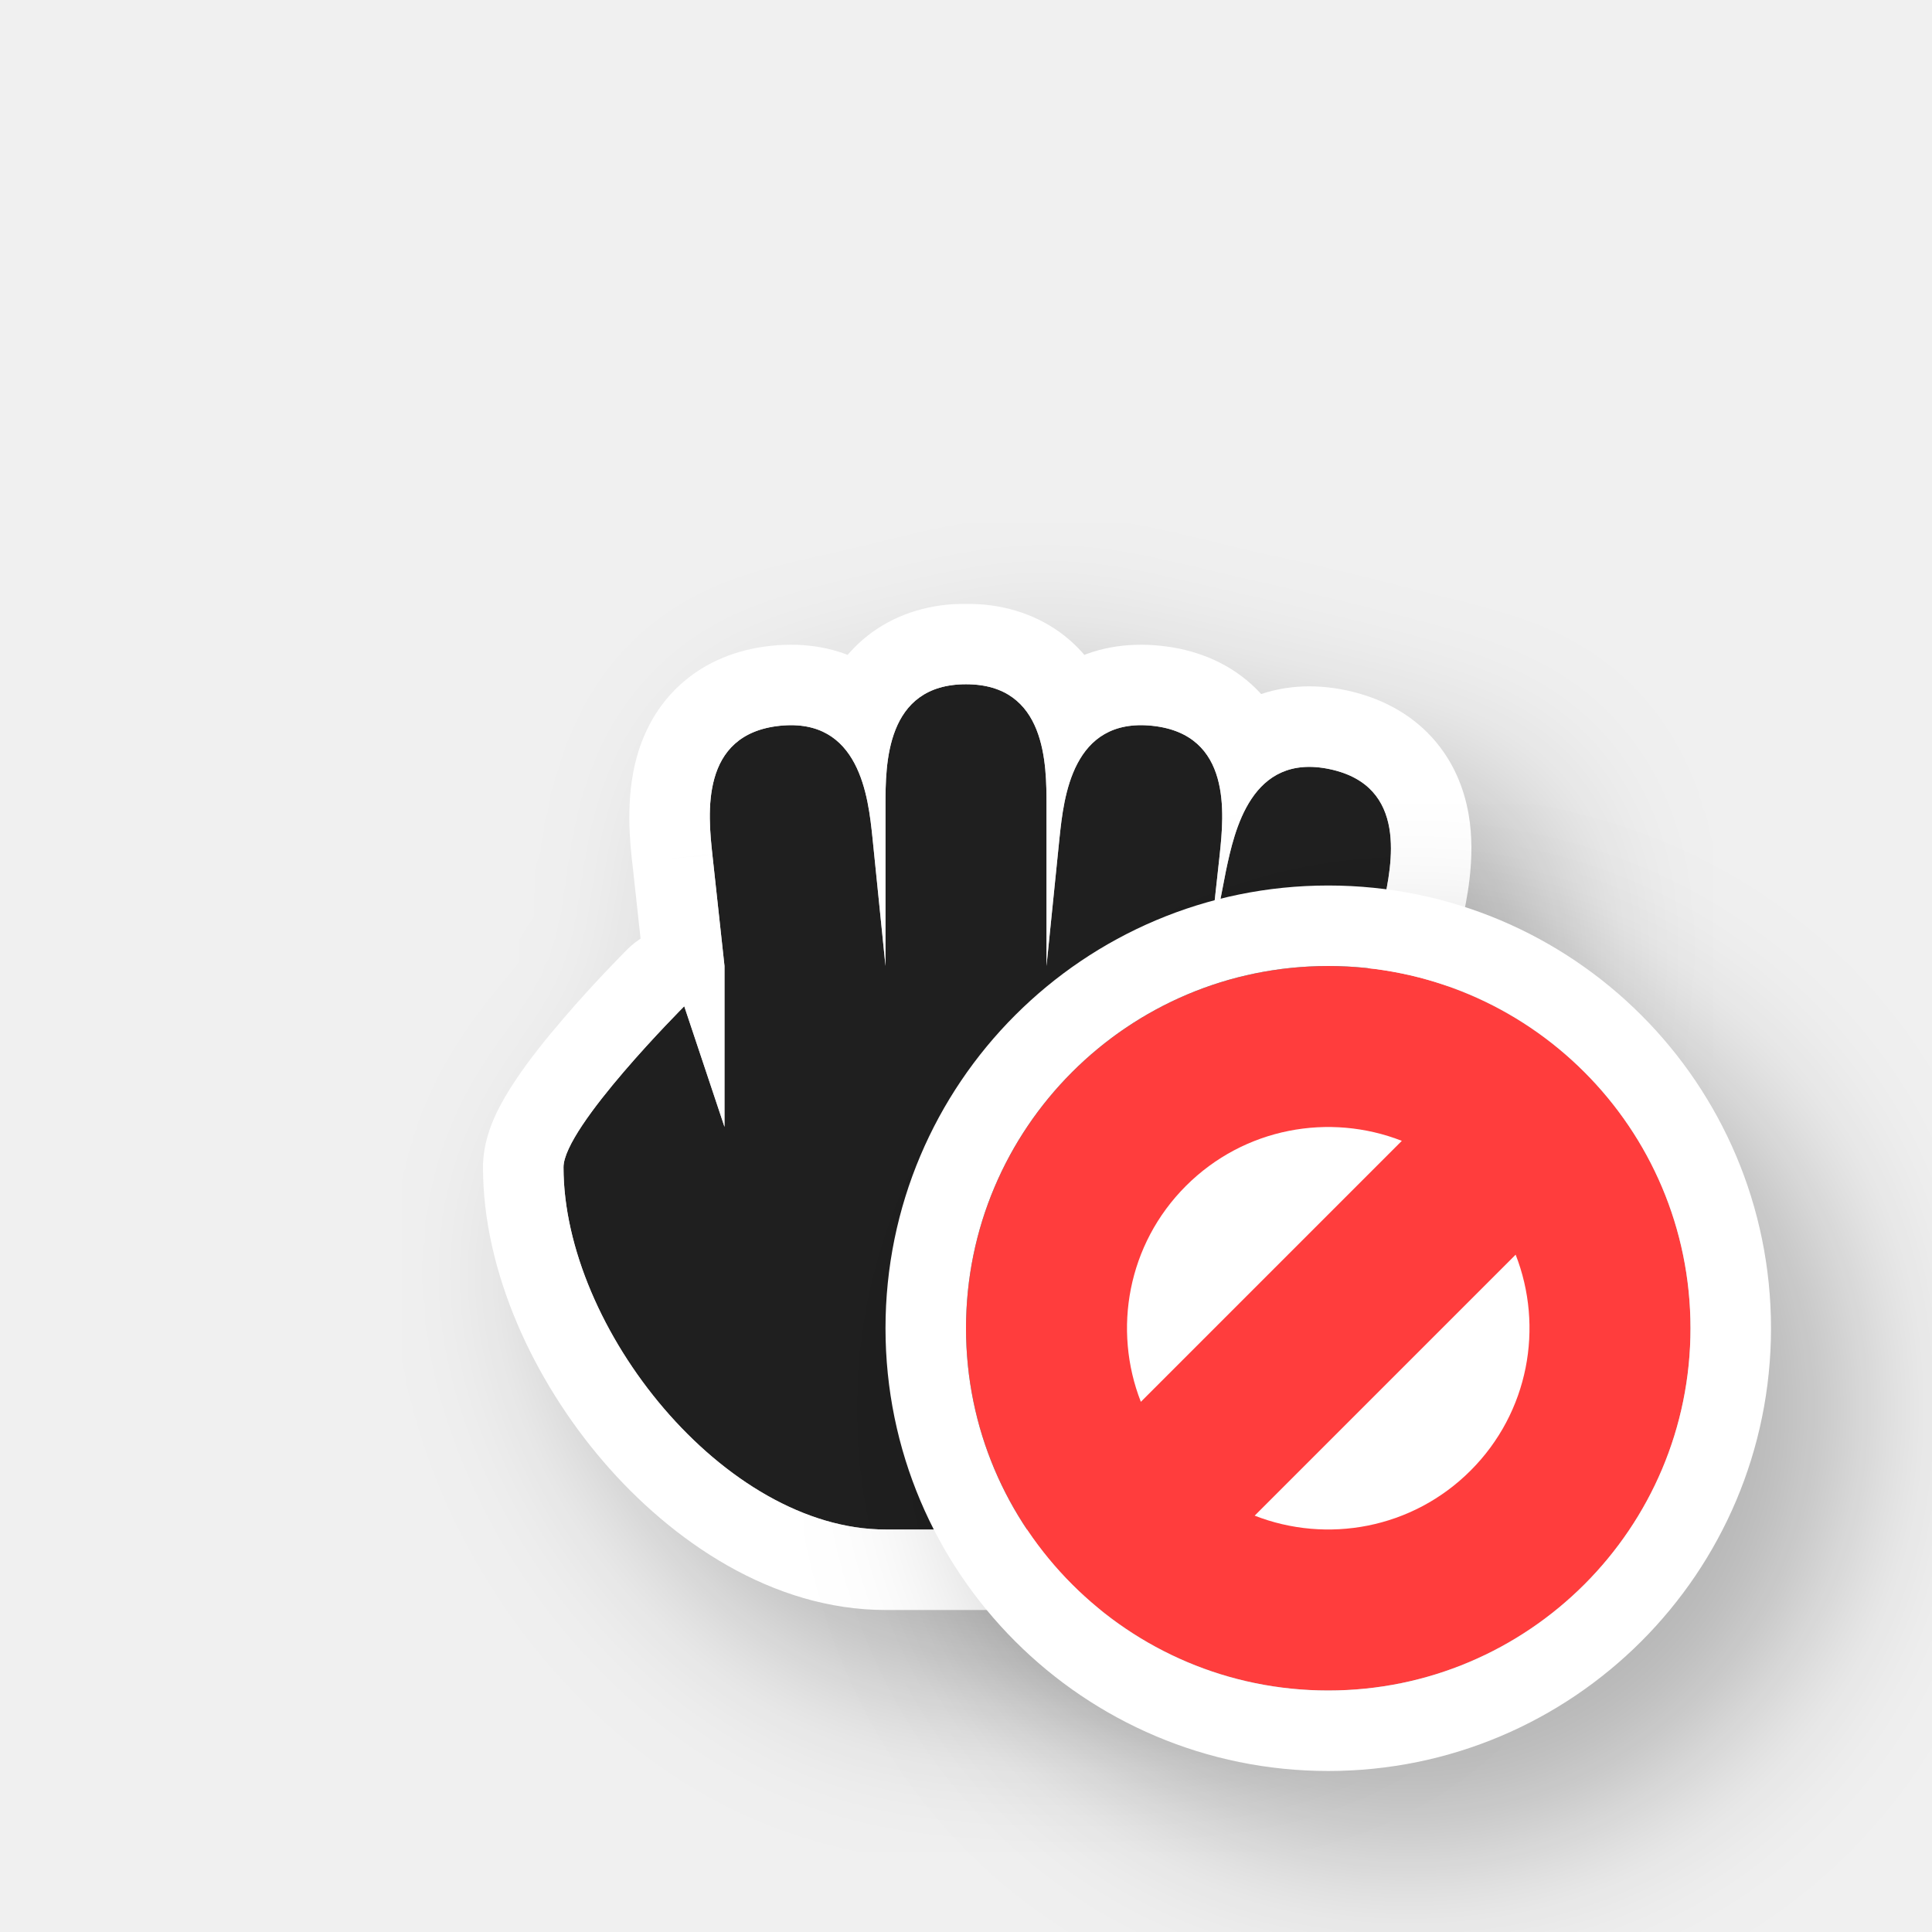
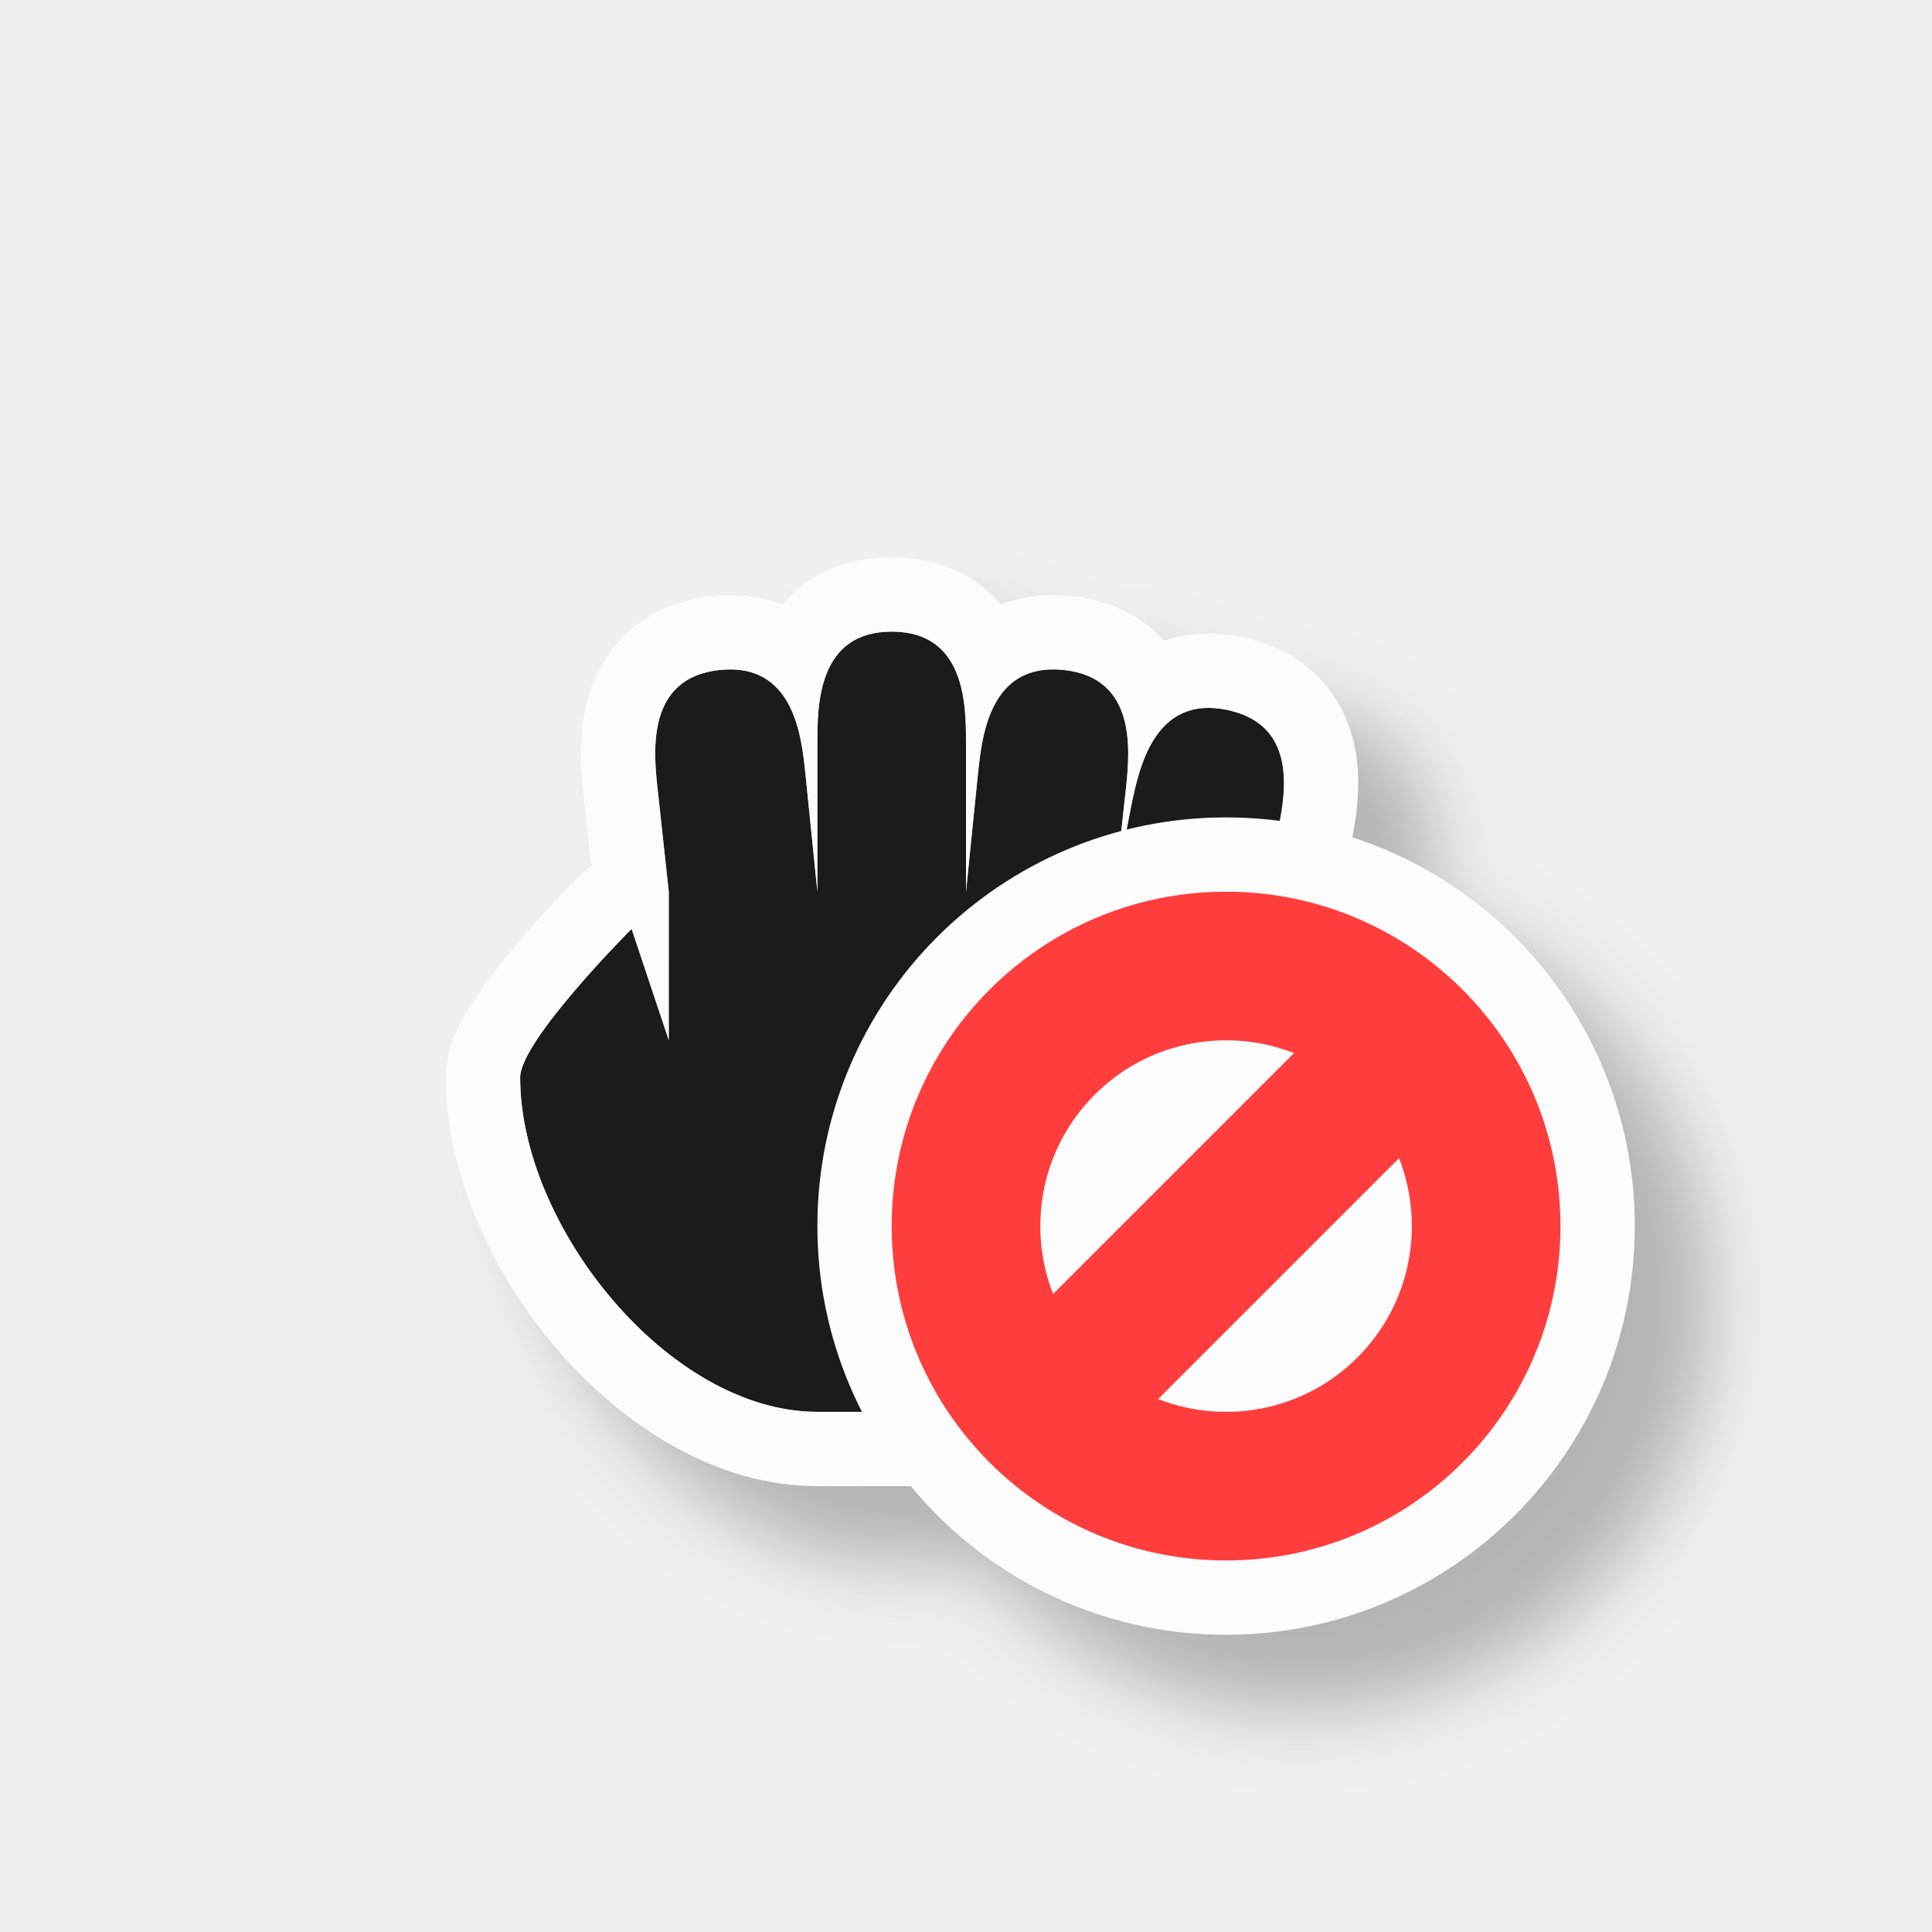
- <svg xmlns="http://www.w3.org/2000/svg" width="24" height="24" viewBox="0 0 24 24" fill="none">
+ <svg xmlns="http://www.w3.org/2000/svg" width="26" height="26" viewBox="0 0 26 26" fill="none">
  <g filter="url(#filter0_d_103_511)">
    <mask id="path-1-outside-1_103_511" maskUnits="userSpaceOnUse" x="6" y="7.5" width="13" height="13" fill="black">
      <rect fill="white" x="6" y="7.5" width="13" height="13" />
      <path fill-rule="evenodd" clip-rule="evenodd" d="M13 10V12L13.162 10.404C13.215 9.906 13.319 8.912 14.314 9.016C15.308 9.121 15.204 10.116 15.152 10.613L15 12L15.23 10.814C15.334 10.325 15.541 9.347 16.52 9.555C17.498 9.763 17.29 10.741 17.186 11.23L17 12H17L16.5 16C16 19 14 19 14 19H11H11C9 19 7 16.5 7 14.5C7 14 8.5 12.5 8.5 12.5L9 13.999V12H11V12V10C11 9.5 11 8.5 12 8.5C13 8.5 13 9.5 13 10ZM10.838 10.404L11 12H9L8.849 10.613C8.796 10.116 8.692 9.121 9.686 9.016C10.681 8.912 10.786 9.906 10.838 10.404Z" />
    </mask>
-     <path fill-rule="evenodd" clip-rule="evenodd" d="M13 10V12L13.162 10.404C13.215 9.906 13.319 8.912 14.314 9.016C15.308 9.121 15.204 10.116 15.152 10.613L15 12L15.23 10.814C15.334 10.325 15.541 9.347 16.52 9.555C17.498 9.763 17.29 10.741 17.186 11.23L17 12H17L16.5 16C16 19 14 19 14 19H11H11C9 19 7 16.5 7 14.5C7 14 8.5 12.5 8.5 12.5L9 13.999V12H11V12V10C11 9.5 11 8.5 12 8.5C13 8.5 13 9.5 13 10ZM10.838 10.404L11 12H9L8.849 10.613C8.796 10.116 8.692 9.121 9.686 9.016C10.681 8.912 10.786 9.906 10.838 10.404Z" fill="#1F1F1F" />
-     <path d="M13 12H12C12 12.533 12.417 12.972 12.949 12.999C13.481 13.026 13.941 12.631 13.995 12.101L13 12ZM13.162 10.404L12.168 10.299L12.168 10.302L13.162 10.404ZM14.314 9.016L14.209 10.011L14.314 9.016ZM15.152 10.613L16.146 10.721L16.146 10.717L15.152 10.613ZM15 12L14.006 11.891C13.948 12.425 14.32 12.909 14.851 12.989C15.381 13.069 15.88 12.717 15.982 12.19L15 12ZM15.23 10.814L14.252 10.606C14.25 10.612 14.249 10.618 14.248 10.624L15.23 10.814ZM16.52 9.555L16.728 8.576L16.728 8.576L16.52 9.555ZM17.186 11.23L18.158 11.464C18.16 11.456 18.162 11.447 18.164 11.438L17.186 11.23ZM17 12V13C17.462 13 17.864 12.684 17.972 12.235L17 12ZM17 12V11C16.495 11 16.07 11.376 16.008 11.876L17 12ZM16.5 16L17.486 16.164C17.489 16.151 17.491 16.137 17.492 16.124L16.5 16ZM11 19L11 20H11V19ZM8.5 12.5L9.449 12.184C9.339 11.855 9.067 11.606 8.73 11.527C8.392 11.447 8.038 11.548 7.793 11.793L8.5 12.5ZM9 13.999L8.051 14.316C8.206 14.781 8.676 15.065 9.16 14.986C9.644 14.908 10 14.49 10 13.999H9ZM9 12V11C8.447 11 8 11.448 8 12H9ZM11 12V13C11.552 13 12 12.552 12 12H11ZM10.838 10.404L11.833 10.303L11.832 10.299L10.838 10.404ZM9 12L8.006 12.108C8.061 12.616 8.49 13 9 13V12ZM8.849 10.613L7.854 10.717L7.855 10.721L8.849 10.613ZM9.686 9.016L9.791 10.011L9.686 9.016ZM14 12V10H12V12H14ZM12.168 10.302L12.005 11.899L13.995 12.101L14.157 10.505L12.168 10.302ZM14.418 8.022C13.997 7.978 13.586 8.044 13.224 8.252C12.869 8.456 12.643 8.748 12.5 9.018C12.239 9.514 12.191 10.084 12.168 10.299L14.157 10.508C14.171 10.38 14.183 10.27 14.205 10.161C14.227 10.05 14.252 9.984 14.269 9.951C14.284 9.923 14.274 9.955 14.219 9.987C14.158 10.022 14.133 10.003 14.209 10.011L14.418 8.022ZM16.146 10.717C16.169 10.502 16.24 9.935 16.087 9.395C16.004 9.102 15.844 8.768 15.539 8.495C15.228 8.217 14.84 8.066 14.418 8.022L14.209 10.011C14.285 10.019 14.257 10.032 14.205 9.985C14.158 9.943 14.155 9.909 14.163 9.94C14.173 9.976 14.184 10.046 14.183 10.159C14.182 10.269 14.171 10.38 14.157 10.508L16.146 10.717ZM15.994 12.109L16.146 10.721L14.158 10.504L14.006 11.891L15.994 12.109ZM14.248 10.624L14.018 11.81L15.982 12.19L16.211 11.004L14.248 10.624ZM16.728 8.576C16.313 8.488 15.898 8.512 15.516 8.68C15.141 8.846 14.886 9.113 14.716 9.367C14.404 9.833 14.296 10.395 14.252 10.606L16.208 11.022C16.235 10.896 16.258 10.787 16.291 10.681C16.325 10.574 16.357 10.511 16.378 10.479C16.395 10.453 16.382 10.484 16.324 10.51C16.26 10.538 16.237 10.517 16.312 10.533L16.728 8.576ZM18.164 11.438C18.209 11.226 18.34 10.669 18.244 10.117C18.192 9.816 18.067 9.468 17.792 9.164C17.512 8.855 17.142 8.665 16.728 8.576L16.312 10.533C16.386 10.549 16.357 10.559 16.31 10.507C16.268 10.46 16.268 10.426 16.273 10.457C16.28 10.494 16.283 10.565 16.27 10.677C16.257 10.787 16.235 10.896 16.208 11.022L18.164 11.438ZM17.972 12.235L18.158 11.464L16.214 10.995L16.028 11.765L17.972 12.235ZM17 13H17V11H17V13ZM17.492 16.124L17.992 12.124L16.008 11.876L15.508 15.876L17.492 16.124ZM14 19C14 20 14.001 20 14.002 20C14.002 20 14.002 20 14.003 20C14.004 20 14.005 20 14.006 20C14.008 20 14.011 20 14.013 20C14.018 20 14.024 20 14.03 20C14.042 19.999 14.056 19.999 14.072 19.998C14.104 19.996 14.144 19.994 14.192 19.989C14.286 19.979 14.409 19.96 14.554 19.925C14.842 19.856 15.221 19.721 15.617 19.457C16.439 18.909 17.197 17.899 17.486 16.164L15.514 15.836C15.303 17.101 14.81 17.591 14.508 17.793C14.341 17.904 14.189 17.956 14.087 17.981C14.036 17.993 13.999 17.998 13.982 18C13.974 18 13.97 18.001 13.973 18C13.974 18 13.977 18 13.982 18C13.984 18 13.986 18 13.99 18C13.991 18 13.993 18 13.995 18C13.995 18 13.996 18 13.997 18C13.998 18 13.998 18 13.999 18C13.999 18 14 18 14 19ZM11 20H14V18H11V20ZM11 20H11V18H11V20ZM6 14.5C6 15.801 6.631 17.148 7.491 18.151C8.343 19.145 9.595 20 11 20L11 18C10.404 18 9.657 17.605 9.009 16.849C8.368 16.102 8 15.199 8 14.5H6ZM8.5 12.5C7.793 11.793 7.793 11.793 7.793 11.793C7.793 11.793 7.793 11.793 7.792 11.793C7.792 11.793 7.792 11.793 7.792 11.794C7.792 11.794 7.791 11.794 7.791 11.795C7.79 11.796 7.788 11.797 7.787 11.799C7.783 11.803 7.778 11.807 7.772 11.814C7.76 11.826 7.742 11.844 7.72 11.867C7.676 11.912 7.614 11.976 7.54 12.054C7.392 12.21 7.192 12.426 6.991 12.662C6.792 12.893 6.575 13.162 6.402 13.422C6.316 13.551 6.227 13.698 6.156 13.851C6.095 13.984 6 14.22 6 14.5H8C8 14.655 7.951 14.735 7.972 14.69C7.984 14.665 8.012 14.613 8.066 14.531C8.174 14.369 8.332 14.169 8.509 13.963C8.682 13.761 8.858 13.571 8.991 13.43C9.058 13.36 9.113 13.303 9.151 13.264C9.17 13.245 9.184 13.23 9.194 13.22C9.199 13.215 9.202 13.212 9.205 13.21C9.206 13.208 9.206 13.208 9.207 13.207C9.207 13.207 9.207 13.207 9.207 13.207C9.207 13.207 9.207 13.207 9.207 13.207C9.207 13.207 9.207 13.207 9.207 13.207C9.207 13.207 9.207 13.207 8.5 12.5ZM9.948 13.683L9.449 12.184L7.551 12.816L8.051 14.316L9.948 13.683ZM8 12V13.999H10V12H8ZM11 11H9V13H11V11ZM10 12V12H12V12H10ZM10 10V12H12V10H10ZM12 7.5C11.576 7.5 11.175 7.609 10.836 7.853C10.504 8.093 10.31 8.408 10.197 8.691C9.988 9.212 10 9.784 10 10H12C12 9.871 12.001 9.76 12.011 9.649C12.022 9.537 12.039 9.469 12.053 9.434C12.065 9.405 12.058 9.438 12.007 9.475C11.95 9.516 11.924 9.5 12 9.5V7.5ZM14 10C14 9.784 14.012 9.212 13.803 8.691C13.69 8.408 13.496 8.093 13.164 7.853C12.825 7.609 12.424 7.5 12 7.5V9.5C12.076 9.5 12.05 9.516 11.993 9.475C11.942 9.438 11.935 9.405 11.947 9.434C11.961 9.469 11.978 9.537 11.989 9.649C11.999 9.76 12 9.871 12 10H14ZM11.995 11.899L11.833 10.303L9.843 10.505L10.005 12.101L11.995 11.899ZM9 13H11V11H9V13ZM7.855 10.721L8.006 12.108L9.994 11.892L9.843 10.504L7.855 10.721ZM9.582 8.022C9.16 8.066 8.773 8.217 8.462 8.495C8.156 8.768 7.996 9.102 7.913 9.395C7.76 9.935 7.832 10.502 7.854 10.717L9.843 10.508C9.83 10.38 9.819 10.269 9.818 10.159C9.817 10.046 9.827 9.976 9.837 9.94C9.846 9.909 9.842 9.943 9.796 9.985C9.743 10.032 9.715 10.019 9.791 10.011L9.582 8.022ZM11.832 10.299C11.81 10.084 11.762 9.514 11.5 9.018C11.358 8.748 11.131 8.456 10.776 8.252C10.414 8.044 10.003 7.978 9.582 8.022L9.791 10.011C9.867 10.003 9.842 10.022 9.781 9.987C9.727 9.955 9.716 9.923 9.731 9.951C9.748 9.984 9.773 10.05 9.796 10.161C9.818 10.27 9.83 10.38 9.843 10.508L11.832 10.299Z" fill="white" mask="url(#path-1-outside-1_103_511)" />
-   </g>
-   <g clip-path="url(#clip0_103_511)">
-     <g filter="url(#filter1_d_103_511)">
-       <circle cx="16.5" cy="16.5" r="4.5" fill="#FF3D3D" />
-       <circle cx="16.5" cy="16.5" r="5" stroke="white" stroke-linejoin="round" />
-     </g>
-     <path fill-rule="evenodd" clip-rule="evenodd" d="M18.828 15.586L15.586 18.828C16.484 19.179 17.543 18.993 18.268 18.268C18.993 17.543 19.179 16.484 18.828 15.586ZM17.414 14.172L14.172 17.414C13.821 16.516 14.007 15.457 14.732 14.732C15.457 14.007 16.517 13.821 17.414 14.172Z" fill="white" />
+     <path fill-rule="evenodd" clip-rule="evenodd" d="M13 10V12L13.162 10.404C13.215 9.906 13.319 8.912 14.314 9.016C15.308 9.121 15.204 10.116 15.152 10.613L15 12L15.23 10.814C15.334 10.325 15.541 9.347 16.52 9.555C17.498 9.763 17.29 10.741 17.186 11.23L17 12H17L16.5 16C16 19 14 19 14 19H11H11C9 19 7 16.5 7 14.5C7 14 8.5 12.5 8.5 12.5L9 13.999V12H11V12V10C11 9.5 11 8.5 12 8.5C13 8.5 13 9.5 13 10ZM10.838 10.404L11 12H9L8.849 10.613C8.796 10.116 8.692 9.121 9.686 9.016C10.681 8.912 10.786 9.906 10.838 10.404Z" fill="#1B1B1B" />
+     <path d="M13 12H12C12 12.533 12.417 12.972 12.949 12.999C13.481 13.026 13.941 12.631 13.995 12.101L13 12ZM13.162 10.404L12.168 10.299L12.168 10.302L13.162 10.404ZM14.314 9.016L14.209 10.011L14.314 9.016ZM15.152 10.613L16.146 10.721L16.146 10.717L15.152 10.613ZM15 12L14.006 11.891C13.948 12.425 14.32 12.909 14.851 12.989C15.381 13.069 15.88 12.717 15.982 12.19L15 12ZM15.23 10.814L14.252 10.606C14.25 10.612 14.249 10.618 14.248 10.624L15.23 10.814ZM16.52 9.555L16.728 8.576L16.728 8.576L16.52 9.555ZM17.186 11.23L18.158 11.464C18.16 11.456 18.162 11.447 18.164 11.438L17.186 11.23ZM17 12V13C17.462 13 17.864 12.684 17.972 12.235L17 12ZM17 12V11C16.495 11 16.07 11.376 16.008 11.876L17 12ZM16.5 16L17.486 16.164C17.489 16.151 17.491 16.137 17.492 16.124L16.5 16ZM11 19L11 20H11V19ZM8.5 12.5L9.449 12.184C9.339 11.855 9.067 11.606 8.73 11.527C8.392 11.447 8.038 11.548 7.793 11.793L8.5 12.5ZM9 13.999L8.051 14.316C8.206 14.781 8.676 15.065 9.16 14.986C9.644 14.908 10 14.49 10 13.999H9ZM9 12V11C8.447 11 8 11.448 8 12H9ZM11 12V13C11.552 13 12 12.552 12 12H11ZM10.838 10.404L11.833 10.303L11.832 10.299L10.838 10.404ZM9 12L8.006 12.108C8.061 12.616 8.49 13 9 13V12ZM8.849 10.613L7.854 10.717L7.855 10.721L8.849 10.613ZM9.686 9.016L9.791 10.011L9.686 9.016ZM14 12V10H12V12H14ZM12.168 10.302L12.005 11.899L13.995 12.101L14.157 10.505L12.168 10.302ZM14.418 8.022C13.997 7.978 13.586 8.044 13.224 8.252C12.869 8.456 12.643 8.748 12.5 9.018C12.239 9.514 12.191 10.084 12.168 10.299L14.157 10.508C14.171 10.38 14.183 10.27 14.205 10.161C14.227 10.05 14.252 9.984 14.269 9.951C14.284 9.923 14.274 9.955 14.219 9.987C14.158 10.022 14.133 10.003 14.209 10.011L14.418 8.022ZM16.146 10.717C16.169 10.502 16.24 9.935 16.087 9.395C16.004 9.102 15.844 8.768 15.539 8.495C15.228 8.217 14.84 8.066 14.418 8.022L14.209 10.011C14.285 10.019 14.257 10.032 14.205 9.985C14.158 9.943 14.155 9.909 14.163 9.94C14.173 9.976 14.184 10.046 14.183 10.159C14.182 10.269 14.171 10.38 14.157 10.508L16.146 10.717ZM15.994 12.109L16.146 10.721L14.158 10.504L14.006 11.891L15.994 12.109ZM14.248 10.624L14.018 11.81L15.982 12.19L16.211 11.004L14.248 10.624ZM16.728 8.576C16.313 8.488 15.898 8.512 15.516 8.68C15.141 8.846 14.886 9.113 14.716 9.367C14.404 9.833 14.296 10.395 14.252 10.606L16.208 11.022C16.235 10.896 16.258 10.787 16.291 10.681C16.325 10.574 16.357 10.511 16.378 10.479C16.395 10.453 16.382 10.484 16.324 10.51C16.26 10.538 16.237 10.517 16.312 10.533L16.728 8.576ZM18.164 11.438C18.209 11.226 18.34 10.669 18.244 10.117C18.192 9.816 18.067 9.468 17.792 9.164C17.512 8.855 17.142 8.665 16.728 8.576L16.312 10.533C16.386 10.549 16.357 10.559 16.31 10.507C16.268 10.46 16.268 10.426 16.273 10.457C16.28 10.494 16.283 10.565 16.27 10.677C16.257 10.787 16.235 10.896 16.208 11.022L18.164 11.438ZM17.972 12.235L18.158 11.464L16.214 10.995L16.028 11.765L17.972 12.235ZM17 13H17V11H17V13ZM17.492 16.124L17.992 12.124L16.008 11.876L15.508 15.876L17.492 16.124ZM14 19C14 20 14.001 20 14.002 20C14.002 20 14.002 20 14.003 20C14.004 20 14.005 20 14.006 20C14.008 20 14.011 20 14.013 20C14.018 20 14.024 20 14.03 20C14.042 19.999 14.056 19.999 14.072 19.998C14.104 19.996 14.144 19.994 14.192 19.989C14.286 19.979 14.409 19.96 14.554 19.925C14.842 19.856 15.221 19.721 15.617 19.457C16.439 18.909 17.197 17.899 17.486 16.164L15.514 15.836C15.303 17.101 14.81 17.591 14.508 17.793C14.341 17.904 14.189 17.956 14.087 17.981C14.036 17.993 13.999 17.998 13.982 18C13.974 18 13.97 18.001 13.973 18C13.974 18 13.977 18 13.982 18C13.984 18 13.986 18 13.99 18C13.991 18 13.993 18 13.995 18C13.995 18 13.996 18 13.997 18C13.998 18 13.998 18 13.999 18C13.999 18 14 18 14 19ZM11 20H14V18H11V20ZM11 20H11V18H11V20ZM6 14.5C6 15.801 6.631 17.148 7.491 18.151C8.343 19.145 9.595 20 11 20L11 18C10.404 18 9.657 17.605 9.009 16.849C8.368 16.102 8 15.199 8 14.5H6ZM8.5 12.5C7.793 11.793 7.793 11.793 7.793 11.793C7.793 11.793 7.793 11.793 7.792 11.793C7.792 11.793 7.792 11.793 7.792 11.794C7.792 11.794 7.791 11.794 7.791 11.795C7.79 11.796 7.788 11.797 7.787 11.799C7.783 11.803 7.778 11.807 7.772 11.814C7.76 11.826 7.742 11.844 7.72 11.867C7.676 11.912 7.614 11.976 7.54 12.054C7.392 12.21 7.192 12.426 6.991 12.662C6.792 12.893 6.575 13.162 6.402 13.422C6.316 13.551 6.227 13.698 6.156 13.851C6.095 13.984 6 14.22 6 14.5H8C8 14.655 7.951 14.735 7.972 14.69C7.984 14.665 8.012 14.613 8.066 14.531C8.174 14.369 8.332 14.169 8.509 13.963C8.682 13.761 8.858 13.571 8.991 13.43C9.058 13.36 9.113 13.303 9.151 13.264C9.17 13.245 9.184 13.23 9.194 13.22C9.199 13.215 9.202 13.212 9.205 13.21C9.206 13.208 9.206 13.208 9.207 13.207C9.207 13.207 9.207 13.207 9.207 13.207C9.207 13.207 9.207 13.207 9.207 13.207C9.207 13.207 9.207 13.207 9.207 13.207C9.207 13.207 9.207 13.207 8.5 12.5ZM9.948 13.683L9.449 12.184L7.551 12.816L8.051 14.316L9.948 13.683ZM8 12V13.999H10V12H8ZM11 11H9V13H11V11ZM10 12V12H12V12H10ZM10 10V12H12V10H10ZM12 7.5C11.576 7.5 11.175 7.609 10.836 7.853C10.504 8.093 10.31 8.408 10.197 8.691C9.988 9.212 10 9.784 10 10H12C12 9.871 12.001 9.76 12.011 9.649C12.022 9.537 12.039 9.469 12.053 9.434C12.065 9.405 12.058 9.438 12.007 9.475C11.95 9.516 11.924 9.5 12 9.5V7.5ZM14 10C14 9.784 14.012 9.212 13.803 8.691C13.69 8.408 13.496 8.093 13.164 7.853C12.825 7.609 12.424 7.5 12 7.5V9.5C12.076 9.5 12.05 9.516 11.993 9.475C11.942 9.438 11.935 9.405 11.947 9.434C11.961 9.469 11.978 9.537 11.989 9.649C11.999 9.76 12 9.871 12 10H14ZM11.995 11.899L11.833 10.303L9.843 10.505L10.005 12.101L11.995 11.899ZM9 13H11V11H9V13ZM7.855 10.721L8.006 12.108L9.994 11.892L9.843 10.504L7.855 10.721ZM9.582 8.022C9.16 8.066 8.773 8.217 8.462 8.495C8.156 8.768 7.996 9.102 7.913 9.395C7.76 9.935 7.832 10.502 7.854 10.717L9.843 10.508C9.83 10.38 9.819 10.269 9.818 10.159C9.817 10.046 9.827 9.976 9.837 9.94C9.846 9.909 9.842 9.943 9.796 9.985C9.743 10.032 9.715 10.019 9.791 10.011L9.582 8.022ZM11.832 10.299C11.81 10.084 11.762 9.514 11.5 9.018C11.358 8.748 11.131 8.456 10.776 8.252C10.414 8.044 10.003 7.978 9.582 8.022L9.791 10.011C9.867 10.003 9.842 10.022 9.781 9.987C9.727 9.955 9.716 9.923 9.731 9.951C9.748 9.984 9.773 10.05 9.796 10.161C9.818 10.27 9.83 10.38 9.843 10.508L11.832 10.299Z" fill="#FCFCFC" mask="url(#path-1-outside-1_103_511)" />
+     <circle cx="16.5" cy="16.5" r="5" fill="#FF3D3D" stroke="#FCFCFC" stroke-linejoin="round" />
+     <path fill-rule="evenodd" clip-rule="evenodd" d="M18.828 15.586L15.586 18.828C16.484 19.179 17.543 18.993 18.268 18.268C18.993 17.543 19.179 16.484 18.828 15.586ZM17.414 14.172L14.172 17.414C13.821 16.516 14.007 15.457 14.732 14.732C15.457 14.007 16.517 13.821 17.414 14.172Z" fill="#FCFCFC" />
  </g>
  <defs>
-     <filter id="filter0_d_103_511" x="5" y="6.5" width="16.278" height="16.5" filterUnits="userSpaceOnUse" color-interpolation-filters="sRGB">
+     <filter id="filter0_d_103_511" x="0" y="0" width="26" height="26" filterUnits="userSpaceOnUse" color-interpolation-filters="sRGB">
      <feFlood flood-opacity="0" result="BackgroundImageFix" />
      <feColorMatrix in="SourceAlpha" type="matrix" values="0 0 0 0 0 0 0 0 0 0 0 0 0 0 0 0 0 0 127 0" result="hardAlpha" />
      <feOffset dx="1" dy="1" />
-       <feGaussianBlur stdDeviation="1" />
+       <feGaussianBlur stdDeviation="0.5" />
      <feColorMatrix type="matrix" values="0 0 0 0 0 0 0 0 0 0 0 0 0 0 0 0 0 0 0.25 0" />
      <feBlend mode="normal" in2="BackgroundImageFix" result="effect1_dropShadow_103_511" />
      <feBlend mode="normal" in="SourceGraphic" in2="effect1_dropShadow_103_511" result="shape" />
    </filter>
-     <filter id="filter1_d_103_511" x="10" y="10" width="15" height="15" filterUnits="userSpaceOnUse" color-interpolation-filters="sRGB">
-       <feFlood flood-opacity="0" result="BackgroundImageFix" />
-       <feColorMatrix in="SourceAlpha" type="matrix" values="0 0 0 0 0 0 0 0 0 0 0 0 0 0 0 0 0 0 127 0" result="hardAlpha" />
-       <feOffset dx="1" dy="1" />
-       <feGaussianBlur stdDeviation="1" />
-       <feColorMatrix type="matrix" values="0 0 0 0 0 0 0 0 0 0 0 0 0 0 0 0 0 0 0.25 0" />
-       <feBlend mode="normal" in2="BackgroundImageFix" result="effect1_dropShadow_103_511" />
-       <feBlend mode="normal" in="SourceGraphic" in2="effect1_dropShadow_103_511" result="shape" />
-     </filter>
-     <clipPath id="clip0_103_511">
-       <rect width="24" height="24" fill="white" />
-     </clipPath>
  </defs>
</svg>
